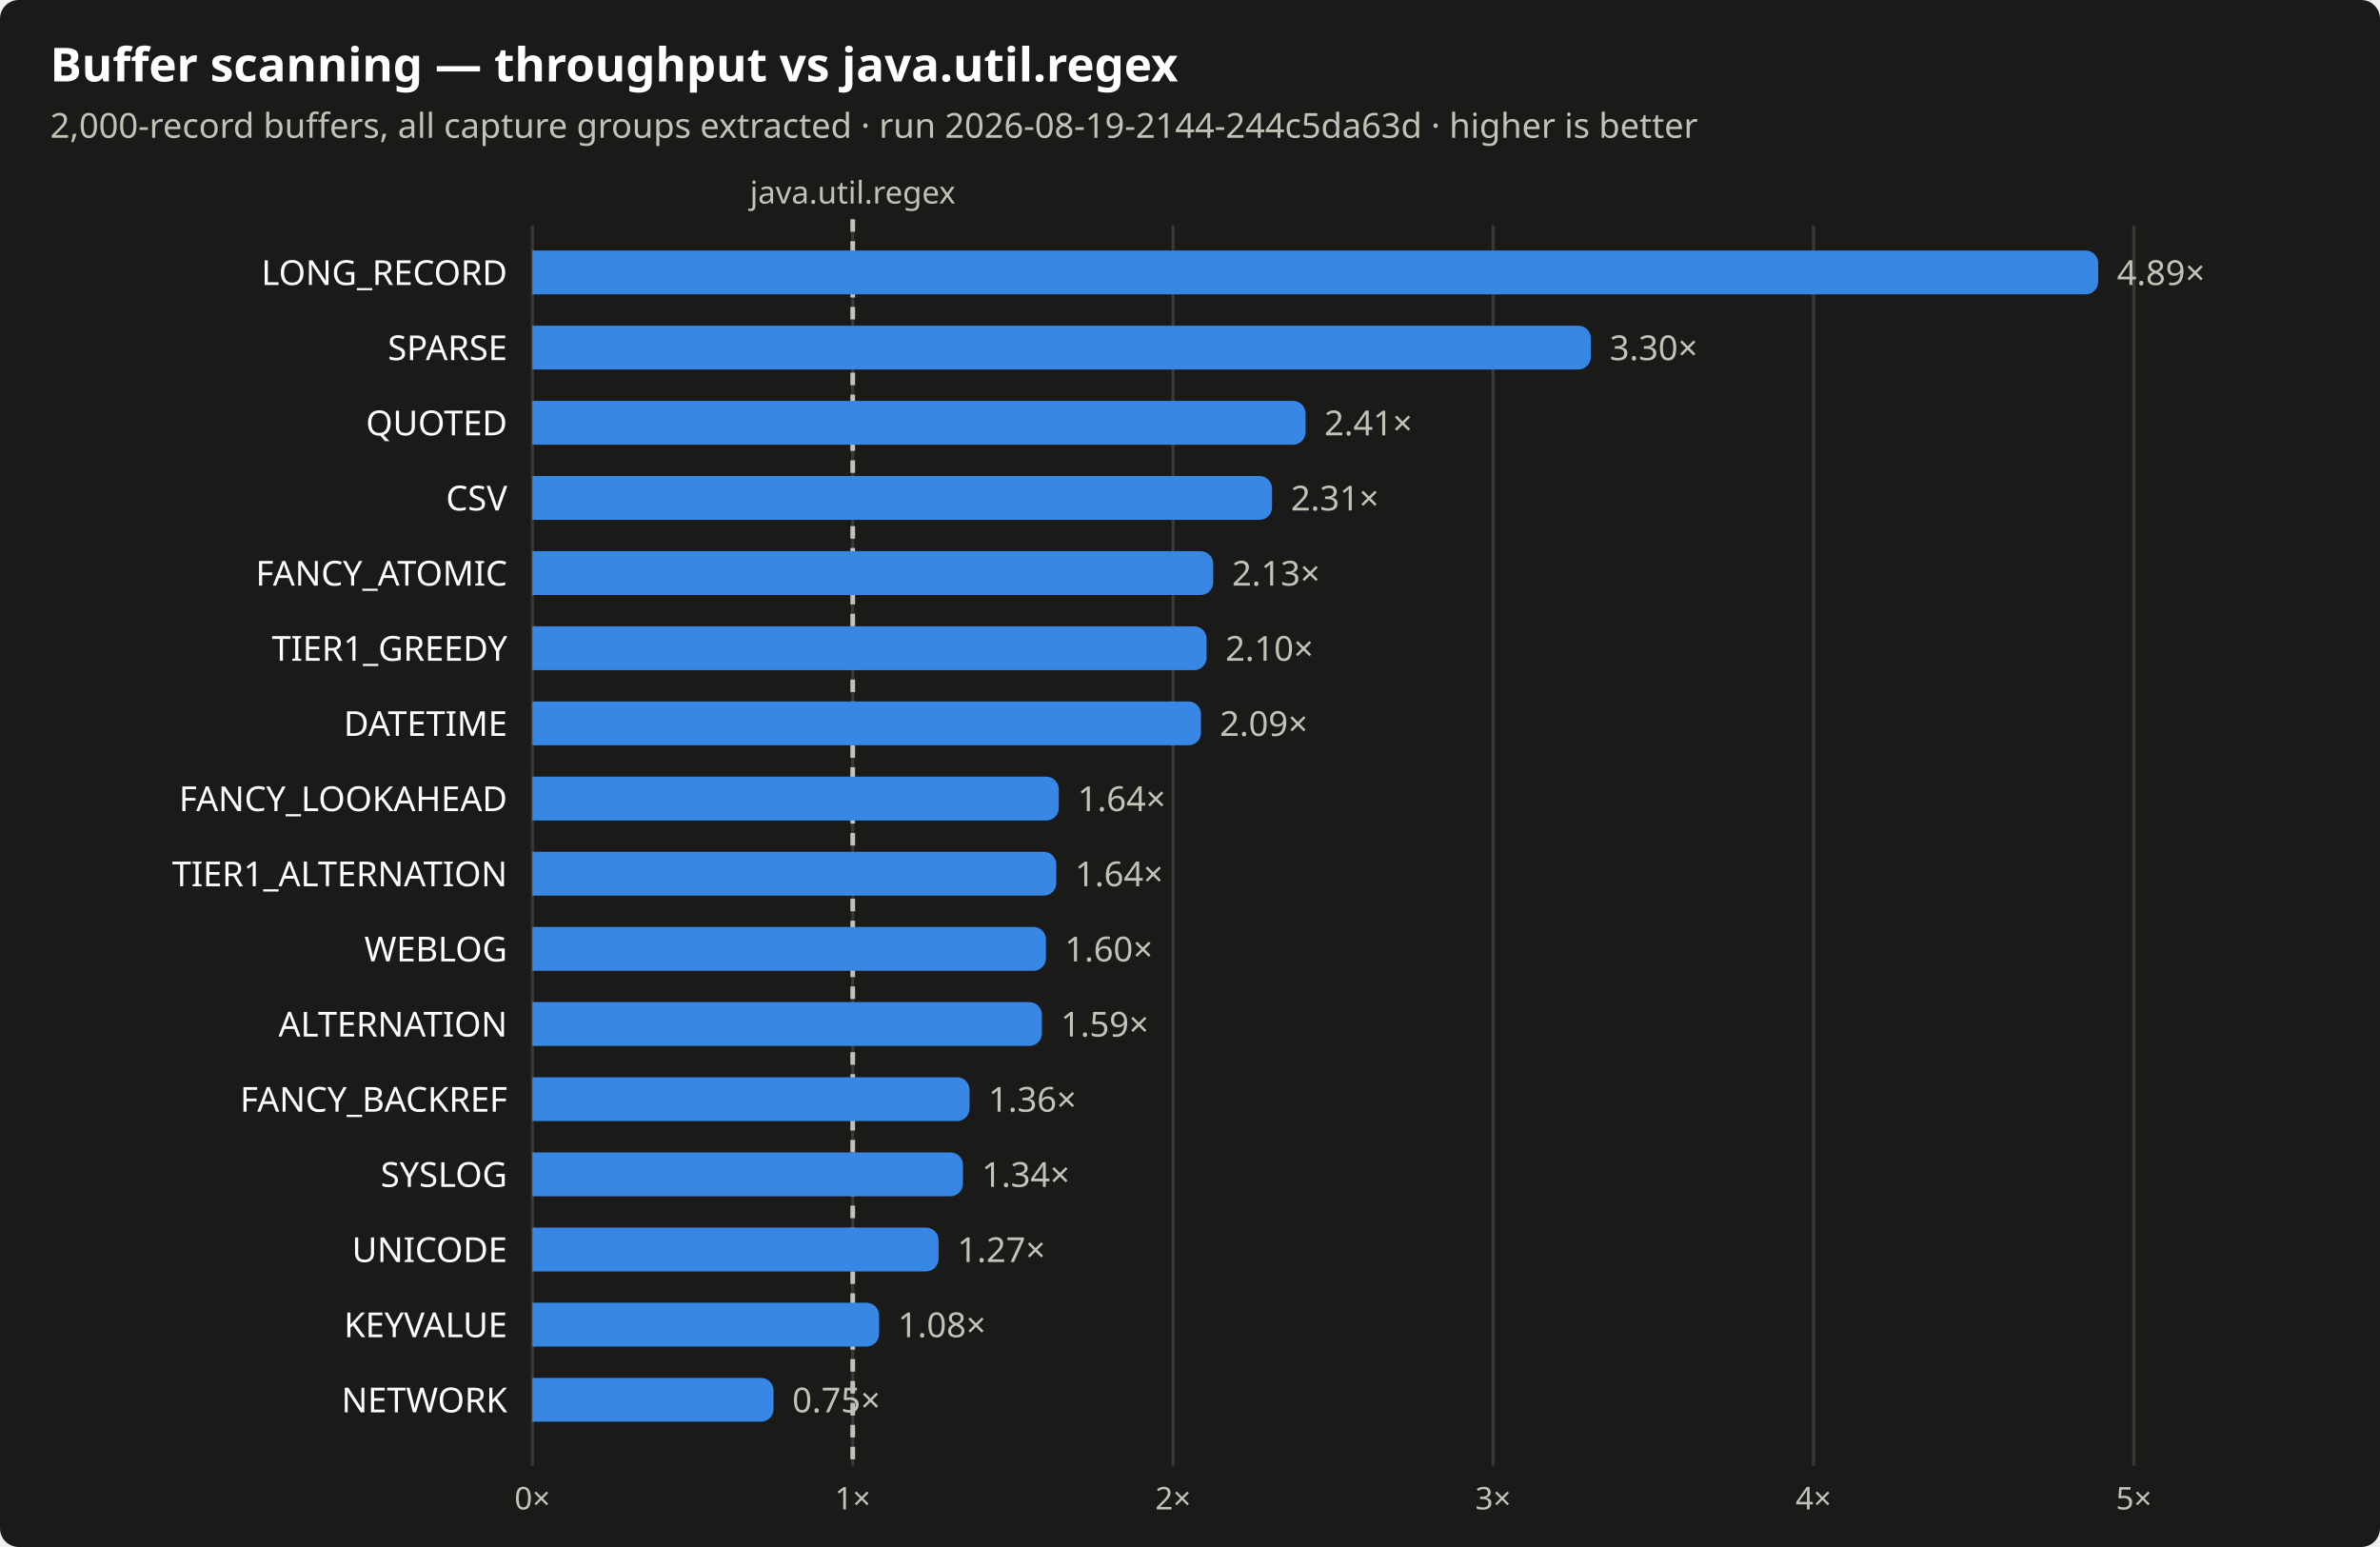
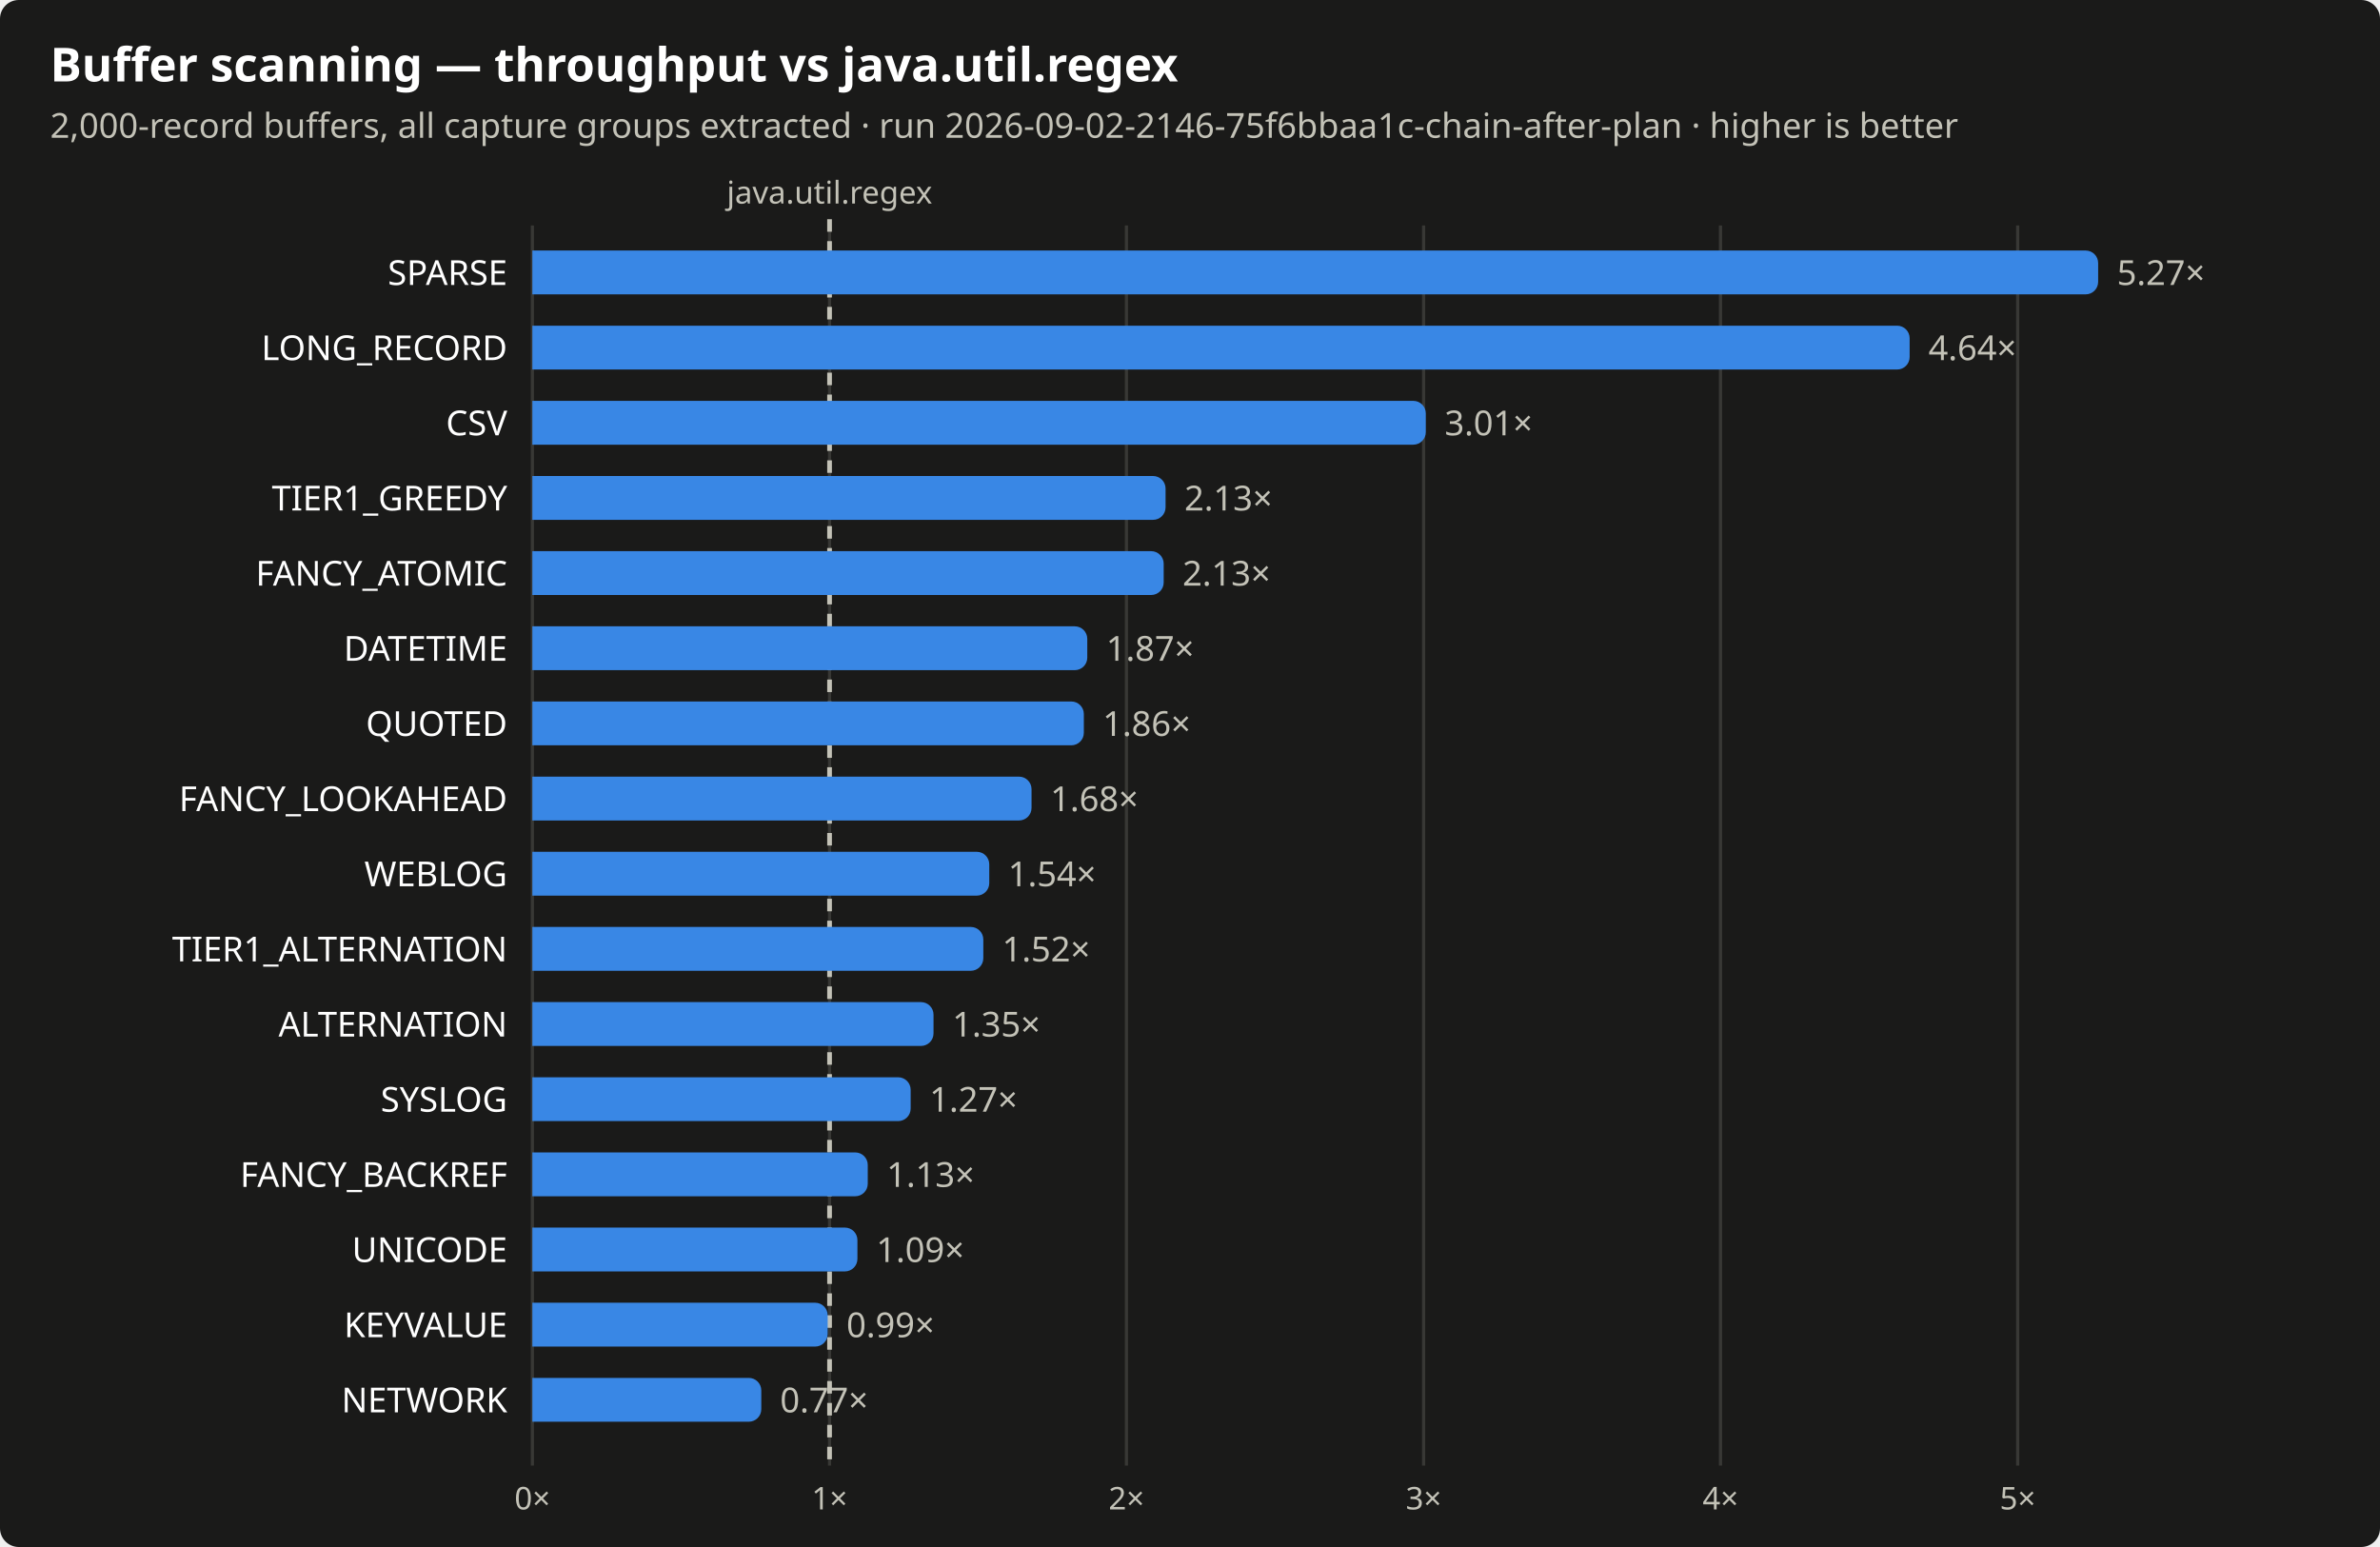
<svg xmlns="http://www.w3.org/2000/svg" width="760" height="494" viewBox="0 0 760 494" font-family="system-ui, sans-serif">
  <rect width="760" height="494" fill="#1a1a19" rx="6" />
  <text x="16" y="26" font-size="15" font-weight="600" fill="#ffffff">Buffer scanning — throughput vs java.util.regex</text>
-   <text x="16" y="44" font-size="11" fill="#c3c2b7">2,000-record buffers, all capture groups extracted · run 2026-08-19-2144-244c5da63d · higher is better</text>
+   <text x="16" y="44" font-size="11" fill="#c3c2b7">2,000-record buffers, all capture groups extracted · run 2026-09-02-2146-75f6bbaa1c-chain-after-plan · higher is better</text>
  <line x1="170.0" y1="72" x2="170.0" y2="468" stroke="#383835" stroke-width="1" />
  <text x="170.0" y="482" font-size="10" fill="#c3c2b7" text-anchor="middle">0×</text>
-   <line x1="272.3" y1="72" x2="272.3" y2="468" stroke="#383835" stroke-width="1" />
-   <text x="272.3" y="482" font-size="10" fill="#c3c2b7" text-anchor="middle">1×</text>
-   <line x1="374.6" y1="72" x2="374.6" y2="468" stroke="#383835" stroke-width="1" />
-   <text x="374.6" y="482" font-size="10" fill="#c3c2b7" text-anchor="middle">2×</text>
-   <line x1="476.8" y1="72" x2="476.8" y2="468" stroke="#383835" stroke-width="1" />
-   <text x="476.8" y="482" font-size="10" fill="#c3c2b7" text-anchor="middle">3×</text>
-   <line x1="579.1" y1="72" x2="579.1" y2="468" stroke="#383835" stroke-width="1" />
-   <text x="579.1" y="482" font-size="10" fill="#c3c2b7" text-anchor="middle">4×</text>
-   <line x1="681.4" y1="72" x2="681.4" y2="468" stroke="#383835" stroke-width="1" />
-   <text x="681.4" y="482" font-size="10" fill="#c3c2b7" text-anchor="middle">5×</text>
-   <line x1="272.3" y1="70" x2="272.3" y2="468" stroke="#c3c2b7" stroke-width="1.5" stroke-dasharray="4 3" />
-   <text x="272.3" y="65" font-size="10" fill="#c3c2b7" text-anchor="middle">java.util.regex</text>
+   <line x1="264.9" y1="72" x2="264.9" y2="468" stroke="#383835" stroke-width="1" />
+   <text x="264.9" y="482" font-size="10" fill="#c3c2b7" text-anchor="middle">1×</text>
+   <line x1="359.7" y1="72" x2="359.7" y2="468" stroke="#383835" stroke-width="1" />
+   <text x="359.7" y="482" font-size="10" fill="#c3c2b7" text-anchor="middle">2×</text>
+   <line x1="454.6" y1="72" x2="454.6" y2="468" stroke="#383835" stroke-width="1" />
+   <text x="454.6" y="482" font-size="10" fill="#c3c2b7" text-anchor="middle">3×</text>
+   <line x1="549.4" y1="72" x2="549.4" y2="468" stroke="#383835" stroke-width="1" />
+   <text x="549.4" y="482" font-size="10" fill="#c3c2b7" text-anchor="middle">4×</text>
+   <line x1="644.3" y1="72" x2="644.3" y2="468" stroke="#383835" stroke-width="1" />
+   <text x="644.3" y="482" font-size="10" fill="#c3c2b7" text-anchor="middle">5×</text>
+   <line x1="264.9" y1="70" x2="264.9" y2="468" stroke="#c3c2b7" stroke-width="1.5" stroke-dasharray="4 3" />
+   <text x="264.9" y="65" font-size="10" fill="#c3c2b7" text-anchor="middle">java.util.regex</text>
  <path d="M 170 80 h 496.0 a 4.0 4.0 0 0 1 4.0 4.0 v 6.0 a 4.0 4.0 0 0 1 -4.0 4.0 h -496.0 Z" fill="#3987e5" />
-   <text x="162" y="91" font-size="11" fill="#ffffff" text-anchor="end">LONG_RECORD</text>
-   <text x="676.0" y="91" font-size="11" fill="#c3c2b7">4.89×</text>
-   <path d="M 170 104 h 334.0 a 4.0 4.0 0 0 1 4.0 4.0 v 6.0 a 4.0 4.0 0 0 1 -4.0 4.0 h -334.0 Z" fill="#3987e5" />
-   <text x="162" y="115" font-size="11" fill="#ffffff" text-anchor="end">SPARSE</text>
-   <text x="514.0" y="115" font-size="11" fill="#c3c2b7">3.30×</text>
-   <path d="M 170 128 h 242.9 a 4.0 4.0 0 0 1 4.0 4.0 v 6.0 a 4.0 4.0 0 0 1 -4.0 4.0 h -242.9 Z" fill="#3987e5" />
-   <text x="162" y="139" font-size="11" fill="#ffffff" text-anchor="end">QUOTED</text>
-   <text x="422.9" y="139" font-size="11" fill="#c3c2b7">2.41×</text>
-   <path d="M 170 152 h 232.2 a 4.0 4.0 0 0 1 4.0 4.0 v 6.0 a 4.0 4.0 0 0 1 -4.0 4.0 h -232.2 Z" fill="#3987e5" />
-   <text x="162" y="163" font-size="11" fill="#ffffff" text-anchor="end">CSV</text>
-   <text x="412.2" y="163" font-size="11" fill="#c3c2b7">2.31×</text>
-   <path d="M 170 176 h 213.4 a 4.0 4.0 0 0 1 4.0 4.0 v 6.0 a 4.0 4.0 0 0 1 -4.0 4.0 h -213.4 Z" fill="#3987e5" />
+   <text x="162" y="91" font-size="11" fill="#ffffff" text-anchor="end">SPARSE</text>
+   <text x="676.0" y="91" font-size="11" fill="#c3c2b7">5.27×</text>
+   <path d="M 170 104 h 435.8 a 4.0 4.0 0 0 1 4.0 4.0 v 6.0 a 4.0 4.0 0 0 1 -4.0 4.0 h -435.8 Z" fill="#3987e5" />
+   <text x="162" y="115" font-size="11" fill="#ffffff" text-anchor="end">LONG_RECORD</text>
+   <text x="615.8" y="115" font-size="11" fill="#c3c2b7">4.64×</text>
+   <path d="M 170 128 h 281.3 a 4.0 4.0 0 0 1 4.0 4.0 v 6.0 a 4.0 4.0 0 0 1 -4.0 4.0 h -281.3 Z" fill="#3987e5" />
+   <text x="162" y="139" font-size="11" fill="#ffffff" text-anchor="end">CSV</text>
+   <text x="461.3" y="139" font-size="11" fill="#c3c2b7">3.01×</text>
+   <path d="M 170 152 h 198.2 a 4.0 4.0 0 0 1 4.0 4.0 v 6.0 a 4.0 4.0 0 0 1 -4.0 4.0 h -198.2 Z" fill="#3987e5" />
+   <text x="162" y="163" font-size="11" fill="#ffffff" text-anchor="end">TIER1_GREEDY</text>
+   <text x="378.2" y="163" font-size="11" fill="#c3c2b7">2.13×</text>
+   <path d="M 170 176 h 197.6 a 4.0 4.0 0 0 1 4.0 4.0 v 6.0 a 4.0 4.0 0 0 1 -4.0 4.0 h -197.6 Z" fill="#3987e5" />
  <text x="162" y="187" font-size="11" fill="#ffffff" text-anchor="end">FANCY_ATOMIC</text>
-   <text x="393.4" y="187" font-size="11" fill="#c3c2b7">2.13×</text>
-   <path d="M 170 200 h 211.3 a 4.0 4.0 0 0 1 4.0 4.0 v 6.0 a 4.0 4.0 0 0 1 -4.0 4.0 h -211.3 Z" fill="#3987e5" />
-   <text x="162" y="211" font-size="11" fill="#ffffff" text-anchor="end">TIER1_GREEDY</text>
-   <text x="391.3" y="211" font-size="11" fill="#c3c2b7">2.10×</text>
-   <path d="M 170 224 h 209.5 a 4.0 4.0 0 0 1 4.0 4.0 v 6.0 a 4.0 4.0 0 0 1 -4.0 4.0 h -209.5 Z" fill="#3987e5" />
-   <text x="162" y="235" font-size="11" fill="#ffffff" text-anchor="end">DATETIME</text>
-   <text x="389.5" y="235" font-size="11" fill="#c3c2b7">2.09×</text>
-   <path d="M 170 248 h 164.1 a 4.0 4.0 0 0 1 4.0 4.0 v 6.0 a 4.0 4.0 0 0 1 -4.0 4.0 h -164.1 Z" fill="#3987e5" />
+   <text x="377.6" y="187" font-size="11" fill="#c3c2b7">2.13×</text>
+   <path d="M 170 200 h 173.2 a 4.0 4.0 0 0 1 4.0 4.0 v 6.0 a 4.0 4.0 0 0 1 -4.0 4.0 h -173.2 Z" fill="#3987e5" />
+   <text x="162" y="211" font-size="11" fill="#ffffff" text-anchor="end">DATETIME</text>
+   <text x="353.2" y="211" font-size="11" fill="#c3c2b7">1.87×</text>
+   <path d="M 170 224 h 172.1 a 4.0 4.0 0 0 1 4.0 4.0 v 6.0 a 4.0 4.0 0 0 1 -4.0 4.0 h -172.1 Z" fill="#3987e5" />
+   <text x="162" y="235" font-size="11" fill="#ffffff" text-anchor="end">QUOTED</text>
+   <text x="352.1" y="235" font-size="11" fill="#c3c2b7">1.86×</text>
+   <path d="M 170 248 h 155.4 a 4.0 4.0 0 0 1 4.0 4.0 v 6.0 a 4.0 4.0 0 0 1 -4.0 4.0 h -155.4 Z" fill="#3987e5" />
  <text x="162" y="259" font-size="11" fill="#ffffff" text-anchor="end">FANCY_LOOKAHEAD</text>
-   <text x="344.1" y="259" font-size="11" fill="#c3c2b7">1.64×</text>
-   <path d="M 170 272 h 163.3 a 4.0 4.0 0 0 1 4.0 4.0 v 6.0 a 4.0 4.0 0 0 1 -4.0 4.0 h -163.3 Z" fill="#3987e5" />
-   <text x="162" y="283" font-size="11" fill="#ffffff" text-anchor="end">TIER1_ALTERNATION</text>
-   <text x="343.3" y="283" font-size="11" fill="#c3c2b7">1.64×</text>
-   <path d="M 170 296 h 160.0 a 4.0 4.0 0 0 1 4.0 4.0 v 6.0 a 4.0 4.0 0 0 1 -4.0 4.0 h -160.0 Z" fill="#3987e5" />
-   <text x="162" y="307" font-size="11" fill="#ffffff" text-anchor="end">WEBLOG</text>
-   <text x="340.0" y="307" font-size="11" fill="#c3c2b7">1.60×</text>
-   <path d="M 170 320 h 158.7 a 4.0 4.0 0 0 1 4.0 4.0 v 6.0 a 4.0 4.0 0 0 1 -4.0 4.0 h -158.7 Z" fill="#3987e5" />
+   <text x="335.4" y="259" font-size="11" fill="#c3c2b7">1.68×</text>
+   <path d="M 170 272 h 141.9 a 4.0 4.0 0 0 1 4.0 4.0 v 6.0 a 4.0 4.0 0 0 1 -4.0 4.0 h -141.9 Z" fill="#3987e5" />
+   <text x="162" y="283" font-size="11" fill="#ffffff" text-anchor="end">WEBLOG</text>
+   <text x="321.9" y="283" font-size="11" fill="#c3c2b7">1.54×</text>
+   <path d="M 170 296 h 140.0 a 4.0 4.0 0 0 1 4.0 4.0 v 6.0 a 4.0 4.0 0 0 1 -4.0 4.0 h -140.0 Z" fill="#3987e5" />
+   <text x="162" y="307" font-size="11" fill="#ffffff" text-anchor="end">TIER1_ALTERNATION</text>
+   <text x="320.0" y="307" font-size="11" fill="#c3c2b7">1.52×</text>
+   <path d="M 170 320 h 124.1 a 4.0 4.0 0 0 1 4.0 4.0 v 6.0 a 4.0 4.0 0 0 1 -4.0 4.0 h -124.1 Z" fill="#3987e5" />
  <text x="162" y="331" font-size="11" fill="#ffffff" text-anchor="end">ALTERNATION</text>
-   <text x="338.7" y="331" font-size="11" fill="#c3c2b7">1.59×</text>
-   <path d="M 170 344 h 135.6 a 4.0 4.0 0 0 1 4.0 4.0 v 6.0 a 4.0 4.0 0 0 1 -4.0 4.0 h -135.6 Z" fill="#3987e5" />
-   <text x="162" y="355" font-size="11" fill="#ffffff" text-anchor="end">FANCY_BACKREF</text>
-   <text x="315.6" y="355" font-size="11" fill="#c3c2b7">1.36×</text>
-   <path d="M 170 368 h 133.5 a 4.0 4.0 0 0 1 4.0 4.0 v 6.0 a 4.0 4.0 0 0 1 -4.0 4.0 h -133.5 Z" fill="#3987e5" />
-   <text x="162" y="379" font-size="11" fill="#ffffff" text-anchor="end">SYSLOG</text>
-   <text x="313.5" y="379" font-size="11" fill="#c3c2b7">1.34×</text>
-   <path d="M 170 392 h 125.7 a 4.0 4.0 0 0 1 4.0 4.0 v 6.0 a 4.0 4.0 0 0 1 -4.0 4.0 h -125.7 Z" fill="#3987e5" />
+   <text x="304.1" y="331" font-size="11" fill="#c3c2b7">1.35×</text>
+   <path d="M 170 344 h 116.8 a 4.0 4.0 0 0 1 4.0 4.0 v 6.0 a 4.0 4.0 0 0 1 -4.0 4.0 h -116.8 Z" fill="#3987e5" />
+   <text x="162" y="355" font-size="11" fill="#ffffff" text-anchor="end">SYSLOG</text>
+   <text x="296.8" y="355" font-size="11" fill="#c3c2b7">1.27×</text>
+   <path d="M 170 368 h 103.1 a 4.0 4.0 0 0 1 4.0 4.0 v 6.0 a 4.0 4.0 0 0 1 -4.0 4.0 h -103.1 Z" fill="#3987e5" />
+   <text x="162" y="379" font-size="11" fill="#ffffff" text-anchor="end">FANCY_BACKREF</text>
+   <text x="283.1" y="379" font-size="11" fill="#c3c2b7">1.13×</text>
+   <path d="M 170 392 h 99.8 a 4.0 4.0 0 0 1 4.0 4.0 v 6.0 a 4.0 4.0 0 0 1 -4.0 4.0 h -99.8 Z" fill="#3987e5" />
  <text x="162" y="403" font-size="11" fill="#ffffff" text-anchor="end">UNICODE</text>
-   <text x="305.7" y="403" font-size="11" fill="#c3c2b7">1.27×</text>
-   <path d="M 170 416 h 106.7 a 4.0 4.0 0 0 1 4.0 4.0 v 6.0 a 4.0 4.0 0 0 1 -4.0 4.0 h -106.7 Z" fill="#3987e5" />
+   <text x="279.8" y="403" font-size="11" fill="#c3c2b7">1.09×</text>
+   <path d="M 170 416 h 90.3 a 4.0 4.0 0 0 1 4.0 4.0 v 6.0 a 4.0 4.0 0 0 1 -4.0 4.0 h -90.3 Z" fill="#3987e5" />
  <text x="162" y="427" font-size="11" fill="#ffffff" text-anchor="end">KEYVALUE</text>
-   <text x="286.7" y="427" font-size="11" fill="#c3c2b7">1.08×</text>
-   <path d="M 170 440 h 73.0 a 4.0 4.0 0 0 1 4.0 4.0 v 6.0 a 4.0 4.0 0 0 1 -4.0 4.0 h -73.0 Z" fill="#3987e5" />
+   <text x="270.3" y="427" font-size="11" fill="#c3c2b7">0.99×</text>
+   <path d="M 170 440 h 69.1 a 4.0 4.0 0 0 1 4.0 4.0 v 6.0 a 4.0 4.0 0 0 1 -4.0 4.0 h -69.1 Z" fill="#3987e5" />
  <text x="162" y="451" font-size="11" fill="#ffffff" text-anchor="end">NETWORK</text>
-   <text x="253.0" y="451" font-size="11" fill="#c3c2b7">0.75×</text>
+   <text x="249.1" y="451" font-size="11" fill="#c3c2b7">0.77×</text>
</svg>
